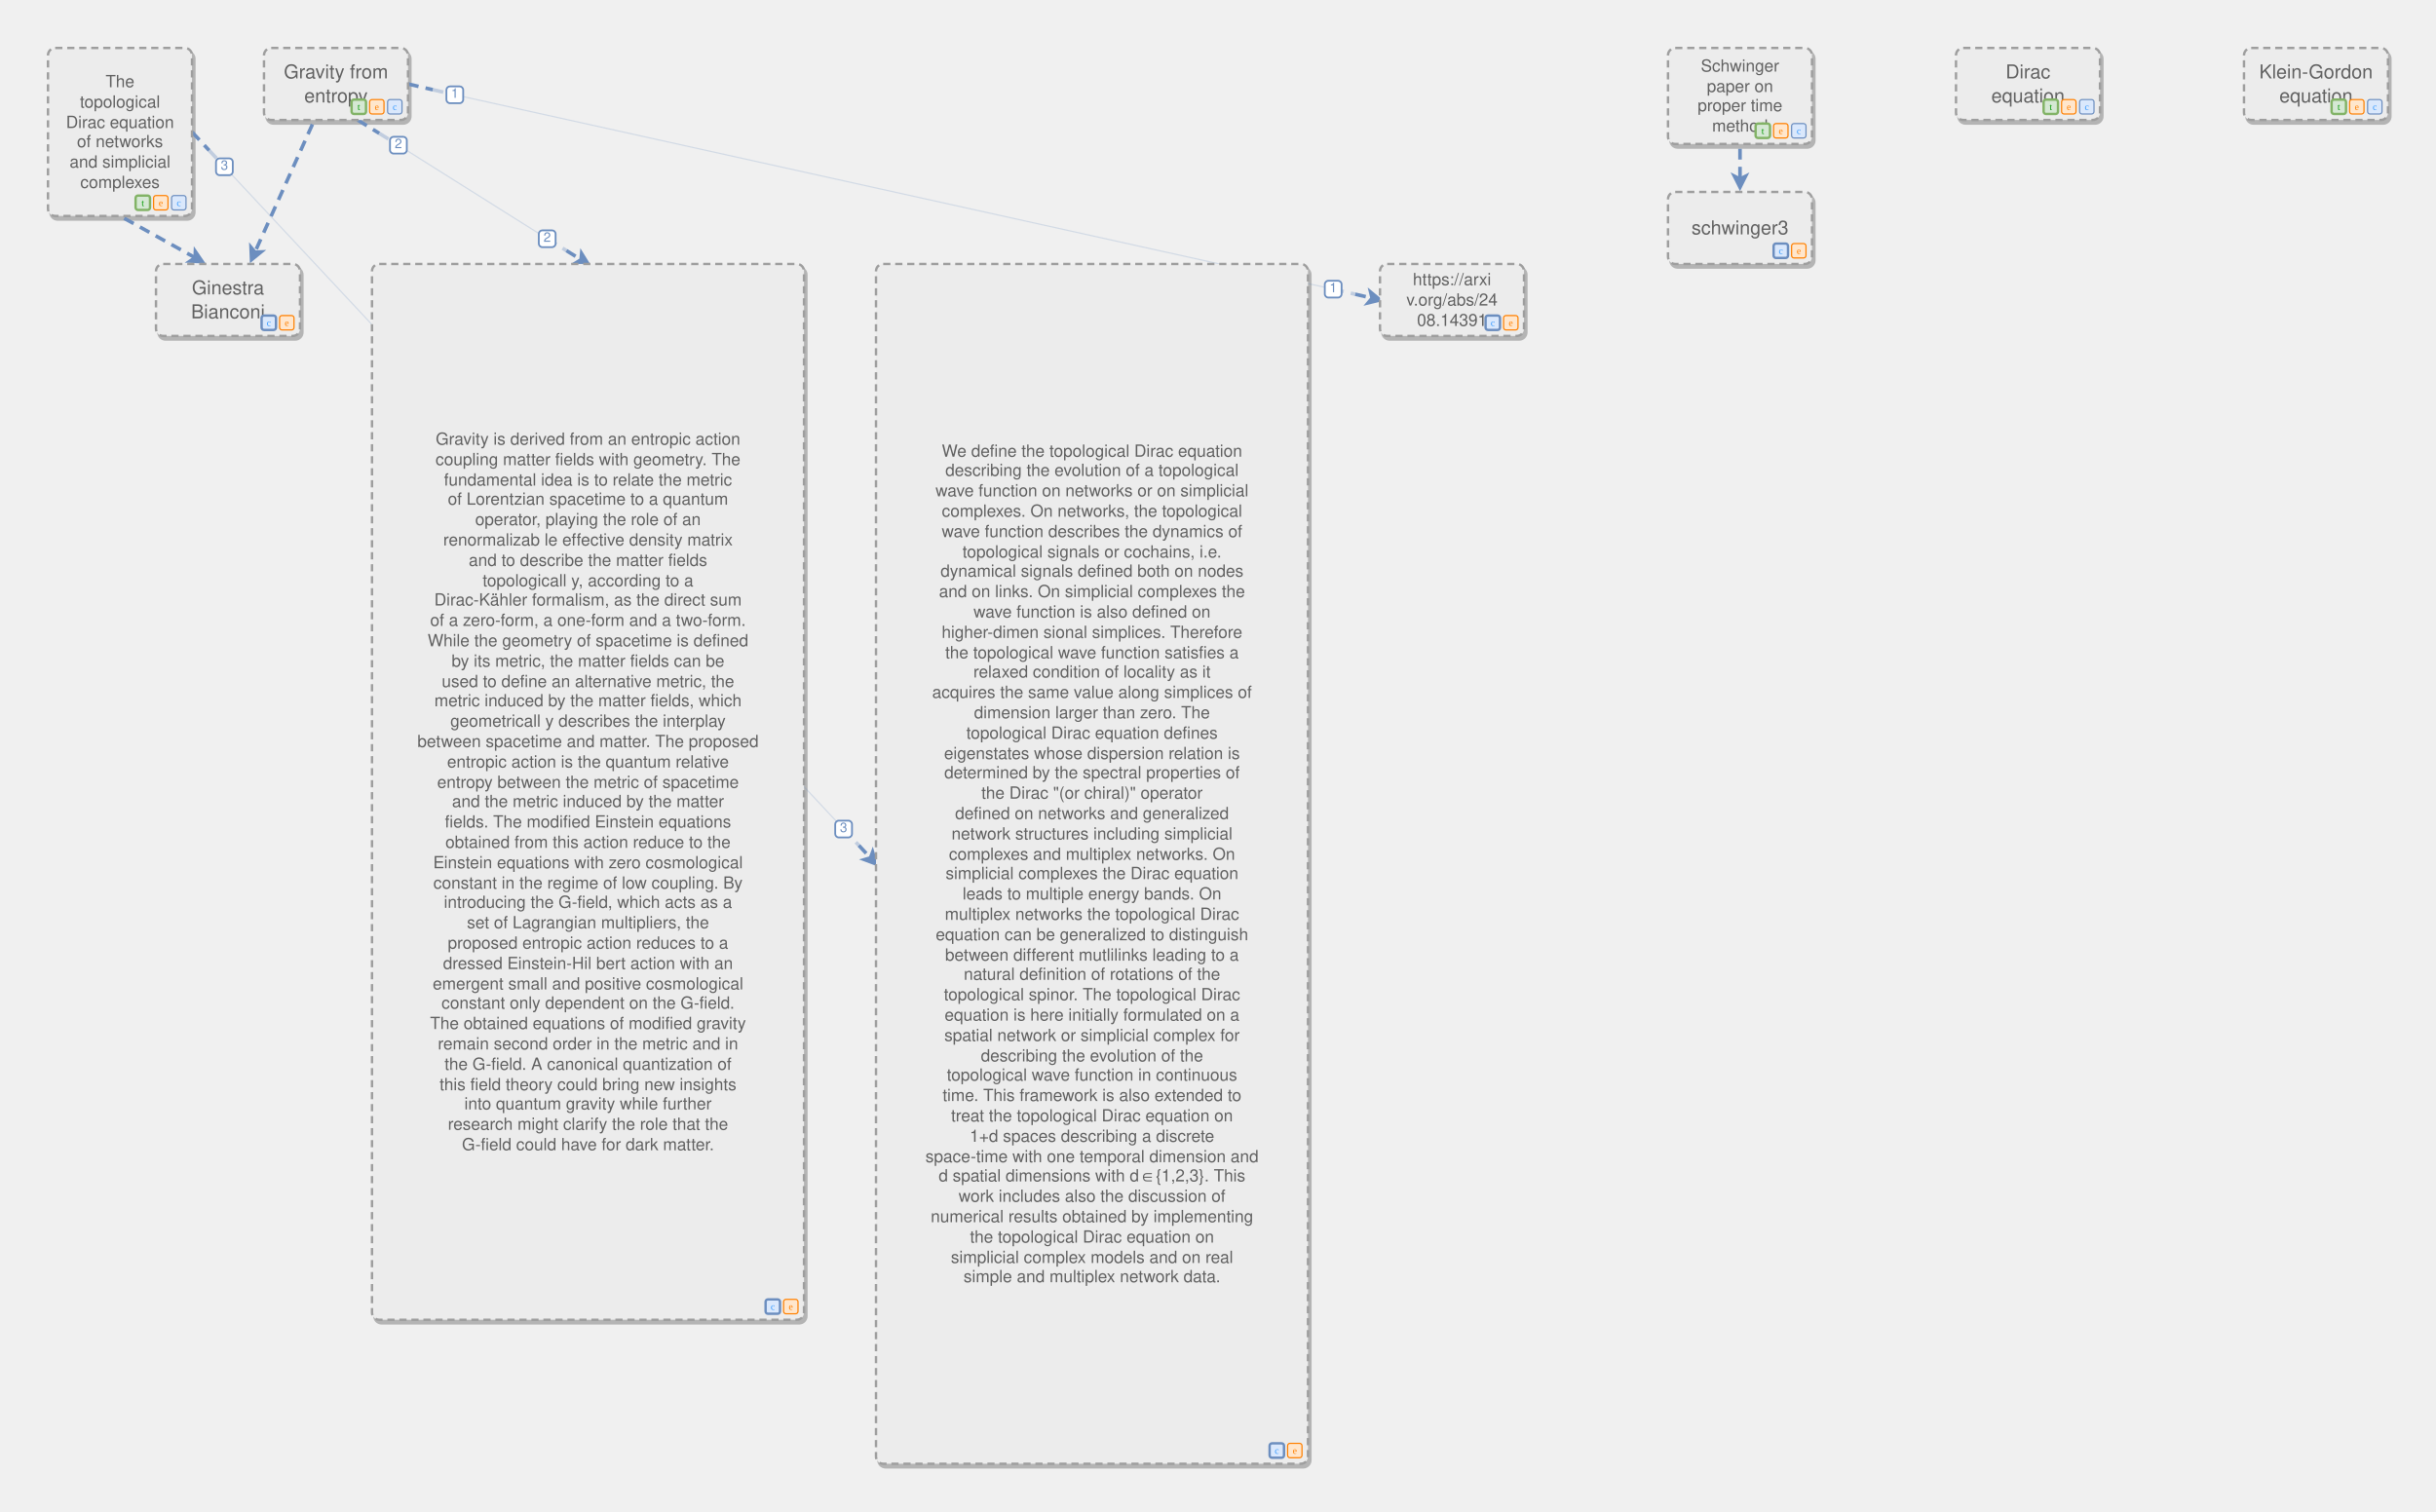
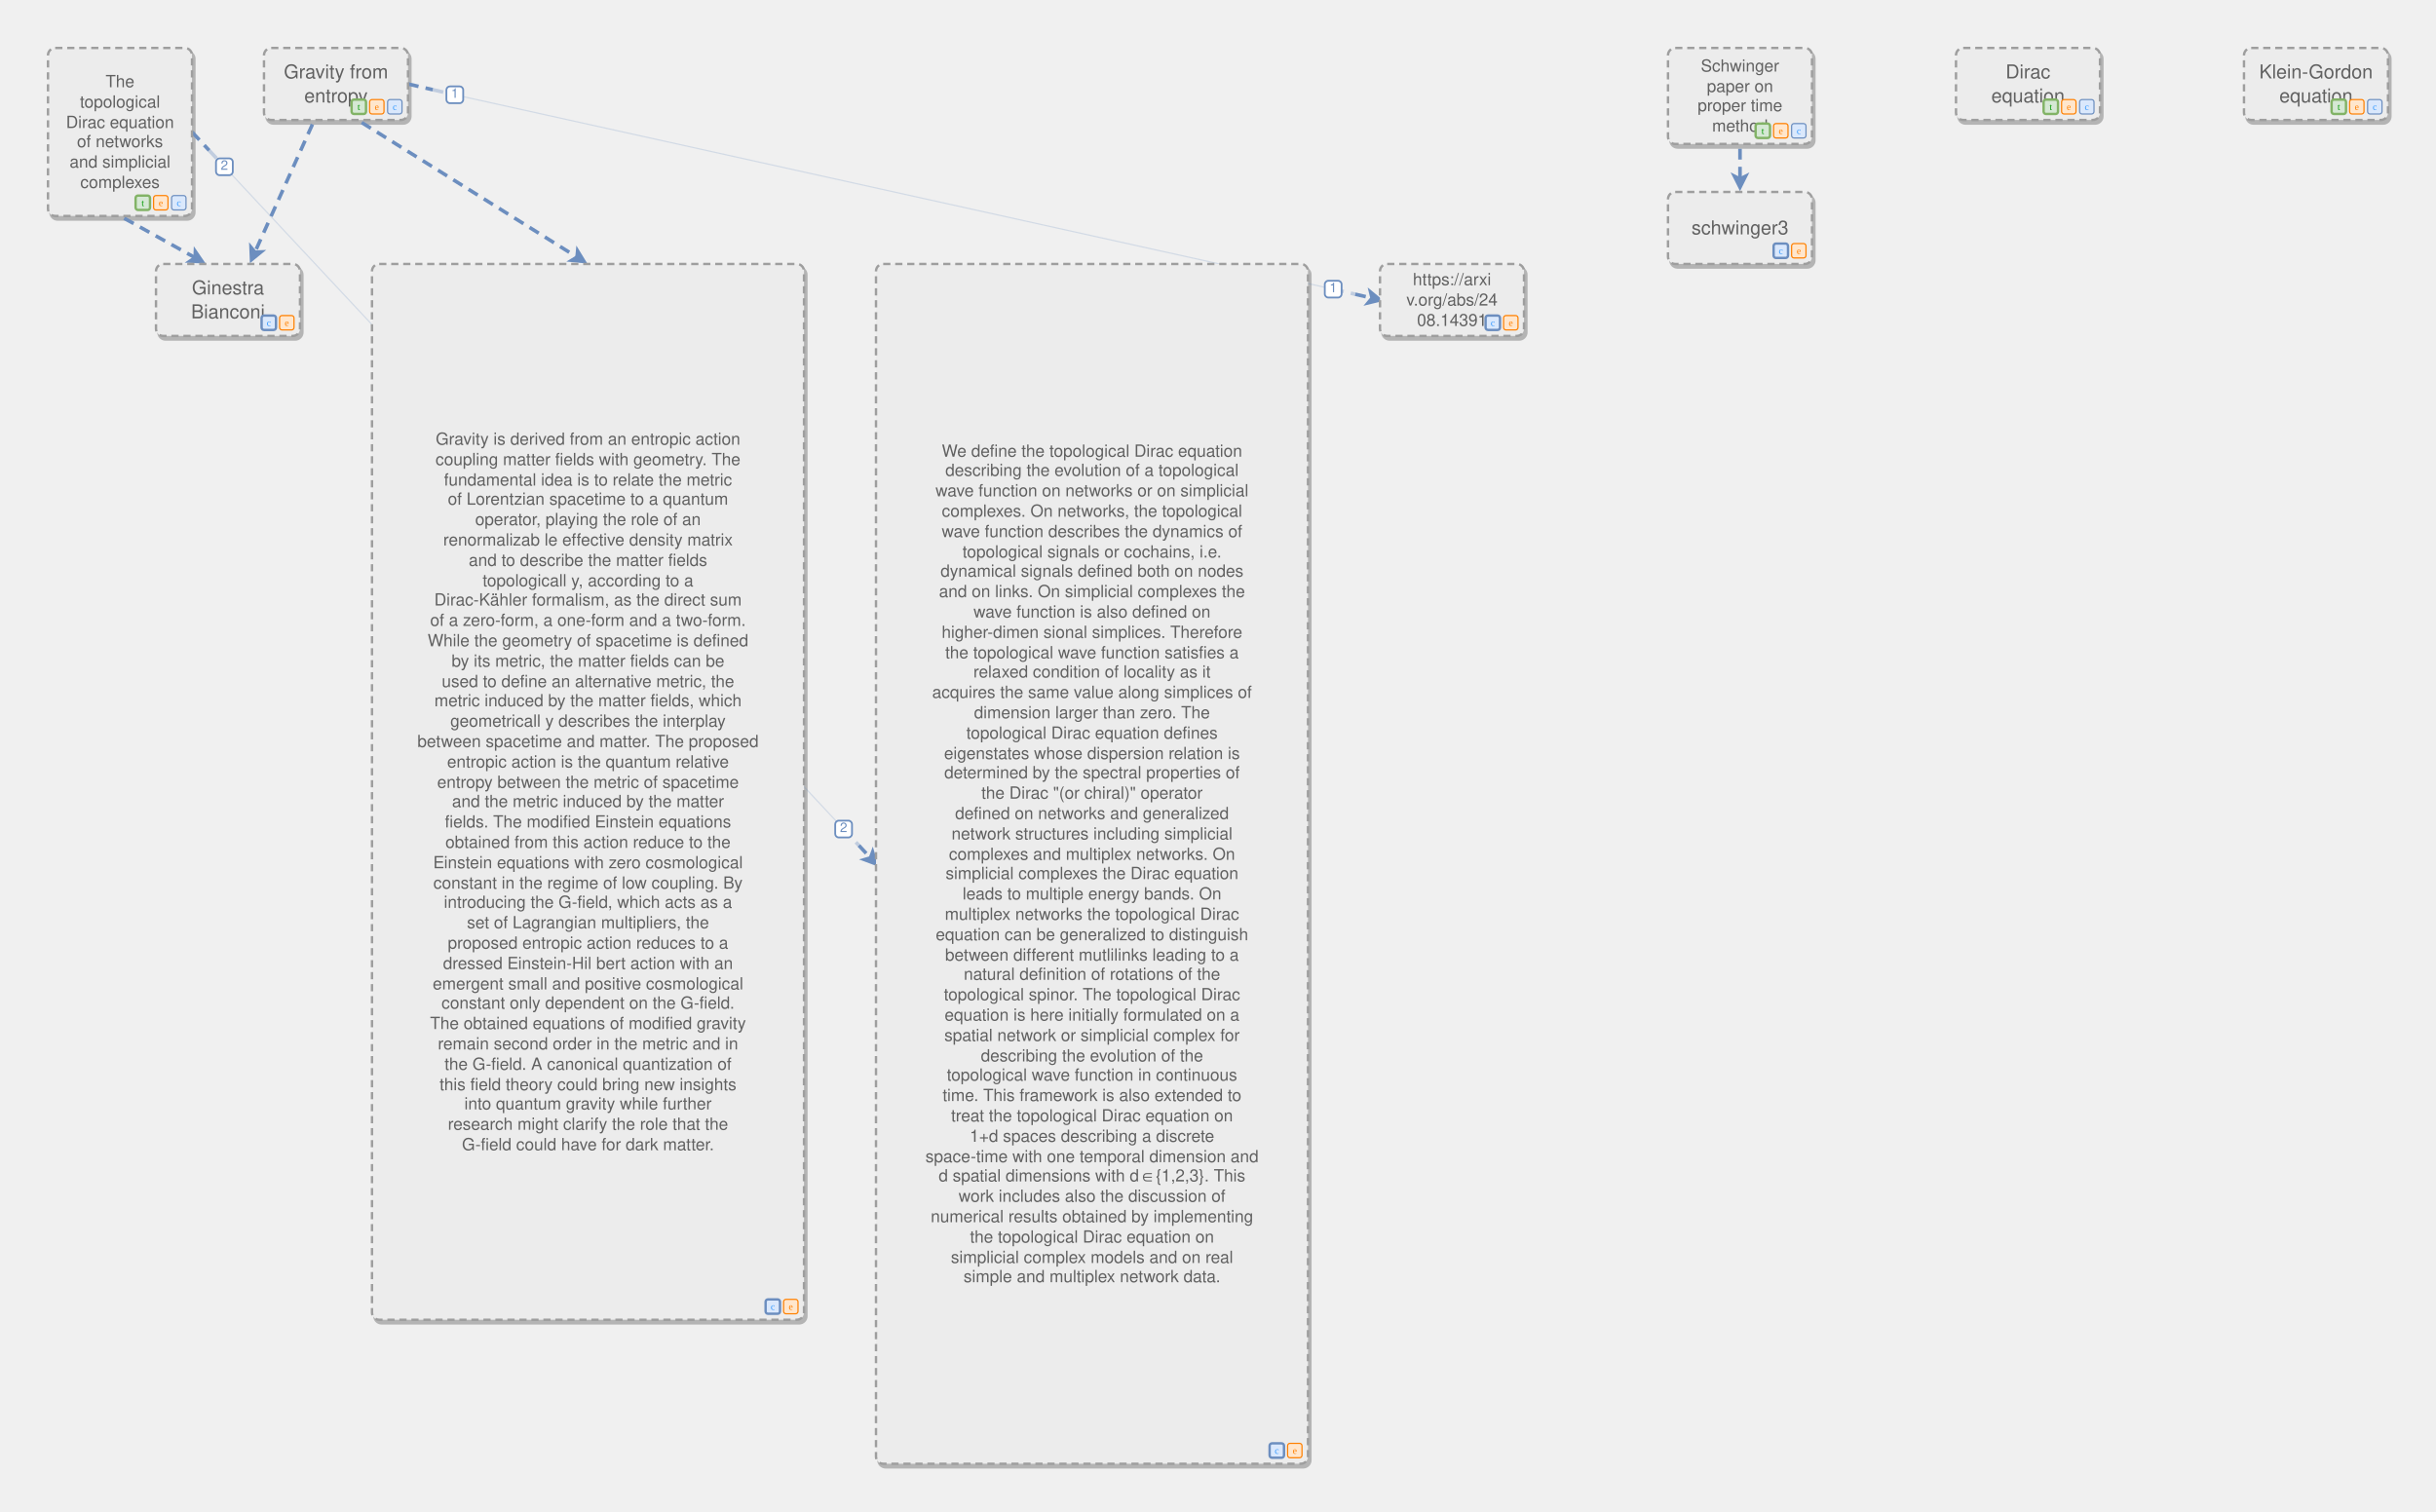
<svg xmlns="http://www.w3.org/2000/svg" width="2030" height="1260" viewBox="0 0 2030 1260">
  <defs>
  </defs>
  <g id="container-shells">
  </g>
  <g id="node-shadows">
    <rect x="1630" y="40" width="120" height="60" rx="6" ry="6" fill="#000000" stroke="#000000" stroke-width="2" opacity="0.25" transform="translate(2,3)" />
    <rect x="1390" y="160" width="120" height="60" rx="6" ry="6" fill="#000000" stroke="#000000" stroke-width="2" opacity="0.25" transform="translate(2,3)" />
    <rect x="130" y="220" width="120" height="60" rx="6" ry="6" fill="#000000" stroke="#000000" stroke-width="2" opacity="0.25" transform="translate(2,3)" />
    <rect x="220" y="40" width="120" height="60" rx="6" ry="6" fill="#000000" stroke="#000000" stroke-width="2" opacity="0.25" transform="translate(2,3)" />
    <rect x="310" y="220" width="360" height="880" rx="6" ry="6" fill="#000000" stroke="#000000" stroke-width="2" opacity="0.25" transform="translate(2,3)" />
    <rect x="1870" y="40" width="120" height="60" rx="6" ry="6" fill="#000000" stroke="#000000" stroke-width="2" opacity="0.25" transform="translate(2,3)" />
    <rect x="1390" y="40" width="120" height="80" rx="6" ry="6" fill="#000000" stroke="#000000" stroke-width="2" opacity="0.25" transform="translate(2,3)" />
    <rect x="40" y="40" width="120" height="140" rx="6" ry="6" fill="#000000" stroke="#000000" stroke-width="2" opacity="0.25" transform="translate(2,3)" />
    <rect x="730" y="220" width="360" height="1000" rx="6" ry="6" fill="#000000" stroke="#000000" stroke-width="2" opacity="0.25" transform="translate(2,3)" />
    <rect x="1150" y="220" width="120" height="60" rx="6" ry="6" fill="#000000" stroke="#000000" stroke-width="2" opacity="0.25" transform="translate(2,3)" />
  </g>
  <g id="edges">
    <g class="edge" data-edge-idx="0" data-edge-base="expresses" data-edge-from="3" data-edge-to="2">
      <line x1="260.36" y1="103.65" x2="212.41" y2="210.20" stroke="#6c8ebf" stroke-width="3" stroke-dasharray="9 6" />
      <path d="M 209.64 216.35 L 209.23 206.30 L 212.41 210.20 L 217.44 209.99 Z" fill="#6c8ebf" stroke="#6c8ebf" stroke-width="3" stroke-miterlimit="10" />
      <text x="236" y="156" text-anchor="middle" dominant-baseline="middle" font-family="Helvetica,Inter,Segoe UI,Arial" font-size="11" paint-order="stroke" stroke="#ffffff" stroke-width="3" stroke-linejoin="round" fill="#6c8ebf">
      </text>
    </g>
    <g class="edge" data-edge-idx="1" data-edge-base="expresses" data-edge-from="3" data-edge-to="4">
-       <line class="edge-ghost" x1="332.00" y1="121.00" x2="456.00" y2="199.00" stroke="#6c8ebf" stroke-width="1" stroke-opacity="0.22" />
-       <g class="edge-full" opacity="0">
-         <line x1="332.00" y1="121.00" x2="456.00" y2="199.00" stroke="#6c8ebf" stroke-width="3" stroke-dasharray="9 6" />
-         <text x="394" y="160" text-anchor="middle" dominant-baseline="middle" font-family="Helvetica,Inter,Segoe UI,Arial" font-size="11" paint-order="stroke" stroke="#ffffff" stroke-width="3" stroke-linejoin="round" fill="#6c8ebf">
-       </text>
-       </g>
-       <g class="edge-stub" data-stub-end="source">
-         <line x1="298.00" y1="100.00" x2="316.00" y2="111.12" stroke="#6c8ebf" stroke-width="3" stroke-dasharray="9 6" />
-         <line x1="316.00" y1="111.12" x2="332.00" y2="121.00" stroke="#6c8ebf" stroke-width="3" stroke-dasharray="9 6" stroke-opacity="0.35" />
-         <g class="edge-badge">
-           <rect x="325.00" y="114.00" width="14.00" height="14.00" rx="3" fill="#ffffff" stroke="#6c8ebf" stroke-width="1.5" />
-           <text x="332.00" y="121.00" text-anchor="middle" dominant-baseline="central" font-size="11" font-family="Helvetica,Arial,sans-serif" fill="#6c8ebf">2</text>
-         </g>
-       </g>
-       <g class="edge-stub" data-stub-end="target">
-         <line x1="472.00" y1="208.88" x2="484.26" y2="216.45" stroke="#6c8ebf" stroke-width="3" stroke-dasharray="9 6" />
-         <line x1="456.00" y1="199.00" x2="472.00" y2="208.88" stroke="#6c8ebf" stroke-width="3" stroke-dasharray="9 6" stroke-opacity="0.35" />
-         <path d="M 490.00 220.00 L 479.98 219.10 L 484.26 216.45 L 484.71 211.44 Z" fill="#6c8ebf" stroke="#6c8ebf" stroke-width="3" stroke-miterlimit="10" />
-         <g class="edge-badge">
-           <rect x="449.00" y="192.00" width="14.00" height="14.00" rx="3" fill="#ffffff" stroke="#6c8ebf" stroke-width="1.5" />
-           <text x="456.00" y="199.00" text-anchor="middle" dominant-baseline="central" font-size="11" font-family="Helvetica,Arial,sans-serif" fill="#6c8ebf">2</text>
-         </g>
-       </g>
+       <line x1="301.39" y1="102.12" x2="480.88" y2="214.30" stroke="#6c8ebf" stroke-width="3" stroke-dasharray="9 6" />
+       <path d="M 486.61 217.88 L 476.59 216.93 L 480.88 214.30 L 481.36 209.29 Z" fill="#6c8ebf" stroke="#6c8ebf" stroke-width="3" stroke-miterlimit="10" />
+       <text x="390" y="158" text-anchor="middle" dominant-baseline="middle" font-family="Helvetica,Inter,Segoe UI,Arial" font-size="11" paint-order="stroke" stroke="#ffffff" stroke-width="3" stroke-linejoin="round" fill="#6c8ebf">
+       </text>
    </g>
    <g class="edge" data-edge-idx="2" data-edge-base="expresses" data-edge-from="3" data-edge-to="9">
      <line class="edge-ghost" x1="379.00" y1="79.00" x2="1111.00" y2="241.00" stroke="#6c8ebf" stroke-width="1" stroke-opacity="0.22" />
      <g class="edge-full" opacity="0">
        <line x1="379.00" y1="79.00" x2="1111.00" y2="241.00" stroke="#6c8ebf" stroke-width="3" stroke-dasharray="9 6" />
        <text x="745" y="160" text-anchor="middle" dominant-baseline="middle" font-family="Helvetica,Inter,Segoe UI,Arial" font-size="11" paint-order="stroke" stroke="#ffffff" stroke-width="3" stroke-linejoin="round" fill="#6c8ebf">
      </text>
      </g>
      <g class="edge-stub" data-stub-end="source">
        <line x1="340.00" y1="70.00" x2="360.65" y2="74.76" stroke="#6c8ebf" stroke-width="3" stroke-dasharray="9 6" />
        <line x1="360.65" y1="74.76" x2="379.00" y2="79.00" stroke="#6c8ebf" stroke-width="3" stroke-dasharray="9 6" stroke-opacity="0.35" />
        <g class="edge-badge">
          <rect x="372.00" y="72.00" width="14.00" height="14.00" rx="3" fill="#ffffff" stroke="#6c8ebf" stroke-width="1.5" />
          <text x="379.00" y="79.00" text-anchor="middle" dominant-baseline="central" font-size="11" font-family="Helvetica,Arial,sans-serif" fill="#6c8ebf">1</text>
        </g>
      </g>
      <g class="edge-stub" data-stub-end="target">
        <line x1="1129.35" y1="245.24" x2="1143.42" y2="248.48" stroke="#6c8ebf" stroke-width="3" stroke-dasharray="9 6" />
        <line x1="1111.00" y1="241.00" x2="1129.35" y2="245.24" stroke="#6c8ebf" stroke-width="3" stroke-dasharray="9 6" stroke-opacity="0.35" />
        <path d="M 1150.00 250.00 L 1140.22 252.36 L 1143.42 248.48 L 1142.24 243.59 Z" fill="#6c8ebf" stroke="#6c8ebf" stroke-width="3" stroke-miterlimit="10" />
        <g class="edge-badge">
          <rect x="1104.00" y="234.00" width="14.00" height="14.00" rx="3" fill="#ffffff" stroke="#6c8ebf" stroke-width="1.5" />
          <text x="1111.00" y="241.00" text-anchor="middle" dominant-baseline="central" font-size="11" font-family="Helvetica,Arial,sans-serif" fill="#6c8ebf">1</text>
        </g>
      </g>
    </g>
    <g class="edge" data-edge-idx="3" data-edge-base="expresses" data-edge-from="6" data-edge-to="10">
      <line x1="1450.00" y1="124.00" x2="1450.00" y2="149.25" stroke="#6c8ebf" stroke-width="3" stroke-dasharray="9 6" />
      <path d="M 1450.00 156.00 L 1445.50 147.00 L 1450.00 149.25 L 1454.50 147.00 Z" fill="#6c8ebf" stroke="#6c8ebf" stroke-width="3" stroke-miterlimit="10" />
      <text x="1450" y="136" text-anchor="middle" dominant-baseline="middle" font-family="Helvetica,Inter,Segoe UI,Arial" font-size="11" paint-order="stroke" stroke="#ffffff" stroke-width="3" stroke-linejoin="round" fill="#6c8ebf">
      </text>
    </g>
    <g class="edge" data-edge-idx="4" data-edge-base="expresses" data-edge-from="7" data-edge-to="2">
      <line x1="103.50" y1="181.94" x2="162.60" y2="214.78" stroke="#6c8ebf" stroke-width="3" stroke-dasharray="9 6" />
      <path d="M 168.50 218.06 L 158.45 217.62 L 162.60 214.78 L 162.82 209.75 Z" fill="#6c8ebf" stroke="#6c8ebf" stroke-width="3" stroke-miterlimit="10" />
      <text x="132" y="197" text-anchor="middle" dominant-baseline="middle" font-family="Helvetica,Inter,Segoe UI,Arial" font-size="11" paint-order="stroke" stroke="#ffffff" stroke-width="3" stroke-linejoin="round" fill="#6c8ebf">
      </text>
    </g>
    <g class="edge" data-edge-idx="5" data-edge-base="expresses" data-edge-from="7" data-edge-to="8">
      <line class="edge-ghost" x1="187.00" y1="139.00" x2="703.00" y2="691.00" stroke="#6c8ebf" stroke-width="1" stroke-opacity="0.22" />
      <g class="edge-full" opacity="0">
        <line x1="187.00" y1="139.00" x2="703.00" y2="691.00" stroke="#6c8ebf" stroke-width="3" stroke-dasharray="9 6" />
        <text x="445" y="415" text-anchor="middle" dominant-baseline="middle" font-family="Helvetica,Inter,Segoe UI,Arial" font-size="11" paint-order="stroke" stroke="#ffffff" stroke-width="3" stroke-linejoin="round" fill="#6c8ebf">
      </text>
      </g>
      <g class="edge-stub" data-stub-end="source">
        <line x1="160.00" y1="110.00" x2="174.29" y2="125.35" stroke="#6c8ebf" stroke-width="3" stroke-dasharray="9 6" />
        <line x1="174.29" y1="125.35" x2="187.00" y2="139.00" stroke="#6c8ebf" stroke-width="3" stroke-dasharray="9 6" stroke-opacity="0.35" />
        <g class="edge-badge">
          <rect x="180.00" y="132.00" width="14.00" height="14.00" rx="3" fill="#ffffff" stroke="#6c8ebf" stroke-width="1.5" />
-           <text x="187.00" y="139.00" text-anchor="middle" dominant-baseline="central" font-size="11" font-family="Helvetica,Arial,sans-serif" fill="#6c8ebf">3</text>
+           <text x="187.00" y="139.00" text-anchor="middle" dominant-baseline="central" font-size="11" font-family="Helvetica,Arial,sans-serif" fill="#6c8ebf">2</text>
        </g>
      </g>
      <g class="edge-stub" data-stub-end="target">
        <line x1="715.71" y1="704.65" x2="725.40" y2="715.06" stroke="#6c8ebf" stroke-width="3" stroke-dasharray="9 6" />
        <line x1="703.00" y1="691.00" x2="715.71" y2="704.65" stroke="#6c8ebf" stroke-width="3" stroke-dasharray="9 6" stroke-opacity="0.35" />
        <path d="M 730.00 720.00 L 720.57 716.48 L 725.40 715.06 L 727.16 710.35 Z" fill="#6c8ebf" stroke="#6c8ebf" stroke-width="3" stroke-miterlimit="10" />
        <g class="edge-badge">
          <rect x="696.00" y="684.00" width="14.00" height="14.00" rx="3" fill="#ffffff" stroke="#6c8ebf" stroke-width="1.5" />
-           <text x="703.00" y="691.00" text-anchor="middle" dominant-baseline="central" font-size="11" font-family="Helvetica,Arial,sans-serif" fill="#6c8ebf">3</text>
+           <text x="703.00" y="691.00" text-anchor="middle" dominant-baseline="central" font-size="11" font-family="Helvetica,Arial,sans-serif" fill="#6c8ebf">2</text>
        </g>
      </g>
    </g>
  </g>
  <g id="nodes">
    <rect x="1630" y="40" width="120" height="60" rx="6" ry="6" fill="#ececec" stroke="#9e9e9e" stroke-width="2" stroke-dasharray="6 4" />
    <text x="1690" y="60" text-anchor="middle" dominant-baseline="middle" font-family="Helvetica,Inter,Segoe UI,Arial" font-size="16" font-weight="normal" fill="#616161">Dirac</text>
    <text x="1690" y="80" text-anchor="middle" dominant-baseline="middle" font-family="Helvetica,Inter,Segoe UI,Arial" font-size="16" font-weight="normal" fill="#616161">equation</text>
    <rect x="1703" y="83" width="12" height="12" rx="2" ry="2" fill="#d5e8d4" stroke="#82b366" stroke-width="2" />
    <text x="1709.0" y="89.0" text-anchor="middle" dominant-baseline="central" font-size="8" fill="#009900">t</text>
    <rect x="1718" y="83" width="12" height="12" rx="2" ry="2" fill="#ffe6cc" stroke="#ff8000" stroke-width="1" />
    <text x="1724.0" y="89.0" text-anchor="middle" dominant-baseline="central" font-size="8" fill="#ff8000">e</text>
    <rect x="1733" y="83" width="12" height="12" rx="2" ry="2" fill="#dae8fc" stroke="#6c8ebf" stroke-width="1" />
    <text x="1739.0" y="89.0" text-anchor="middle" dominant-baseline="central" font-size="8" fill="#3399ff">c</text>
    <rect x="1390" y="160" width="120" height="60" rx="6" ry="6" fill="#ececec" stroke="#9e9e9e" stroke-width="2" stroke-dasharray="6 4" />
    <text x="1450" y="190" text-anchor="middle" dominant-baseline="middle" font-family="Helvetica,Inter,Segoe UI,Arial" font-size="16" font-weight="normal" fill="#616161">schwinger3</text>
    <rect x="1478" y="203" width="12" height="12" rx="2" ry="2" fill="#dae8fc" stroke="#6c8ebf" stroke-width="2" />
    <text x="1484.0" y="209.0" text-anchor="middle" dominant-baseline="central" font-size="8" fill="#3399ff">c</text>
    <rect x="1493" y="203" width="12" height="12" rx="2" ry="2" fill="#ffe6cc" stroke="#ff8000" stroke-width="1" />
    <text x="1499.0" y="209.0" text-anchor="middle" dominant-baseline="central" font-size="8" fill="#ff8000">e</text>
    <rect x="130" y="220" width="120" height="60" rx="6" ry="6" fill="#ececec" stroke="#9e9e9e" stroke-width="2" stroke-dasharray="6 4" />
    <text x="190" y="240" text-anchor="middle" dominant-baseline="middle" font-family="Helvetica,Inter,Segoe UI,Arial" font-size="16" font-weight="normal" fill="#616161">Ginestra</text>
    <text x="190" y="260" text-anchor="middle" dominant-baseline="middle" font-family="Helvetica,Inter,Segoe UI,Arial" font-size="16" font-weight="normal" fill="#616161">Bianconi</text>
    <rect x="218" y="263" width="12" height="12" rx="2" ry="2" fill="#dae8fc" stroke="#6c8ebf" stroke-width="2" />
    <text x="224.0" y="269.0" text-anchor="middle" dominant-baseline="central" font-size="8" fill="#3399ff">c</text>
    <rect x="233" y="263" width="12" height="12" rx="2" ry="2" fill="#ffe6cc" stroke="#ff8000" stroke-width="1" />
    <text x="239.0" y="269.0" text-anchor="middle" dominant-baseline="central" font-size="8" fill="#ff8000">e</text>
    <g>
      <rect x="220" y="40" width="120" height="60" rx="6" ry="6" fill="#ececec" stroke="#9e9e9e" stroke-width="2" stroke-dasharray="6 4" />
      <text x="280" y="60" text-anchor="middle" dominant-baseline="middle" font-family="Helvetica,Inter,Segoe UI,Arial" font-size="16" font-weight="normal" fill="#616161">Gravity from</text>
      <text x="280" y="80" text-anchor="middle" dominant-baseline="middle" font-family="Helvetica,Inter,Segoe UI,Arial" font-size="16" font-weight="normal" fill="#616161">entropy</text>
      <rect x="293" y="83" width="12" height="12" rx="2" ry="2" fill="#d5e8d4" stroke="#82b366" stroke-width="2" />
      <text x="299.0" y="89.0" text-anchor="middle" dominant-baseline="central" font-size="8" fill="#009900">t</text>
      <rect x="308" y="83" width="12" height="12" rx="2" ry="2" fill="#ffe6cc" stroke="#ff8000" stroke-width="1" />
      <text x="314.0" y="89.0" text-anchor="middle" dominant-baseline="central" font-size="8" fill="#ff8000">e</text>
      <rect x="323" y="83" width="12" height="12" rx="2" ry="2" fill="#dae8fc" stroke="#6c8ebf" stroke-width="1" />
      <text x="329.0" y="89.0" text-anchor="middle" dominant-baseline="central" font-size="8" fill="#3399ff">c</text>
    </g>
    <rect x="310" y="220" width="360" height="880" rx="6" ry="6" fill="#ececec" stroke="#9e9e9e" stroke-width="2" stroke-dasharray="6 4" />
    <text x="490" y="366" text-anchor="middle" dominant-baseline="middle" font-family="Helvetica,Inter,Segoe UI,Arial" font-size="14" font-weight="normal" fill="#616161">Gravity is derived from an entropic action</text>
    <text x="490" y="383" text-anchor="middle" dominant-baseline="middle" font-family="Helvetica,Inter,Segoe UI,Arial" font-size="14" font-weight="normal" fill="#616161">coupling matter fields with geometry. The</text>
    <text x="490" y="400" text-anchor="middle" dominant-baseline="middle" font-family="Helvetica,Inter,Segoe UI,Arial" font-size="14" font-weight="normal" fill="#616161">fundamental idea is to relate the metric</text>
    <text x="490" y="416" text-anchor="middle" dominant-baseline="middle" font-family="Helvetica,Inter,Segoe UI,Arial" font-size="14" font-weight="normal" fill="#616161">of Lorentzian spacetime to a quantum</text>
    <text x="490" y="433" text-anchor="middle" dominant-baseline="middle" font-family="Helvetica,Inter,Segoe UI,Arial" font-size="14" font-weight="normal" fill="#616161">operator, playing the role of an</text>
    <text x="490" y="450" text-anchor="middle" dominant-baseline="middle" font-family="Helvetica,Inter,Segoe UI,Arial" font-size="14" font-weight="normal" fill="#616161">renormalizab le effective density matrix</text>
    <text x="490" y="467" text-anchor="middle" dominant-baseline="middle" font-family="Helvetica,Inter,Segoe UI,Arial" font-size="14" font-weight="normal" fill="#616161">and to describe the matter fields</text>
    <text x="490" y="484" text-anchor="middle" dominant-baseline="middle" font-family="Helvetica,Inter,Segoe UI,Arial" font-size="14" font-weight="normal" fill="#616161">topologicall y, according to a</text>
    <text x="490" y="500" text-anchor="middle" dominant-baseline="middle" font-family="Helvetica,Inter,Segoe UI,Arial" font-size="14" font-weight="normal" fill="#616161">Dirac-Kähler formalism, as the direct sum</text>
    <text x="490" y="517" text-anchor="middle" dominant-baseline="middle" font-family="Helvetica,Inter,Segoe UI,Arial" font-size="14" font-weight="normal" fill="#616161">of a zero-form, a one-form and a two-form.</text>
    <text x="490" y="534" text-anchor="middle" dominant-baseline="middle" font-family="Helvetica,Inter,Segoe UI,Arial" font-size="14" font-weight="normal" fill="#616161">While the geometry of spacetime is defined</text>
    <text x="490" y="551" text-anchor="middle" dominant-baseline="middle" font-family="Helvetica,Inter,Segoe UI,Arial" font-size="14" font-weight="normal" fill="#616161">by its metric, the matter fields can be</text>
    <text x="490" y="568" text-anchor="middle" dominant-baseline="middle" font-family="Helvetica,Inter,Segoe UI,Arial" font-size="14" font-weight="normal" fill="#616161">used to define an alternative metric, the</text>
    <text x="490" y="584" text-anchor="middle" dominant-baseline="middle" font-family="Helvetica,Inter,Segoe UI,Arial" font-size="14" font-weight="normal" fill="#616161">metric induced by the matter fields, which</text>
    <text x="490" y="601" text-anchor="middle" dominant-baseline="middle" font-family="Helvetica,Inter,Segoe UI,Arial" font-size="14" font-weight="normal" fill="#616161">geometricall y describes the interplay</text>
    <text x="490" y="618" text-anchor="middle" dominant-baseline="middle" font-family="Helvetica,Inter,Segoe UI,Arial" font-size="14" font-weight="normal" fill="#616161">between spacetime and matter. The proposed</text>
    <text x="490" y="635" text-anchor="middle" dominant-baseline="middle" font-family="Helvetica,Inter,Segoe UI,Arial" font-size="14" font-weight="normal" fill="#616161">entropic action is the quantum relative</text>
    <text x="490" y="652" text-anchor="middle" dominant-baseline="middle" font-family="Helvetica,Inter,Segoe UI,Arial" font-size="14" font-weight="normal" fill="#616161">entropy between the metric of spacetime</text>
    <text x="490" y="668" text-anchor="middle" dominant-baseline="middle" font-family="Helvetica,Inter,Segoe UI,Arial" font-size="14" font-weight="normal" fill="#616161">and the metric induced by the matter</text>
    <text x="490" y="685" text-anchor="middle" dominant-baseline="middle" font-family="Helvetica,Inter,Segoe UI,Arial" font-size="14" font-weight="normal" fill="#616161">fields. The modified Einstein equations</text>
    <text x="490" y="702" text-anchor="middle" dominant-baseline="middle" font-family="Helvetica,Inter,Segoe UI,Arial" font-size="14" font-weight="normal" fill="#616161">obtained from this action reduce to the</text>
    <text x="490" y="719" text-anchor="middle" dominant-baseline="middle" font-family="Helvetica,Inter,Segoe UI,Arial" font-size="14" font-weight="normal" fill="#616161">Einstein equations with zero cosmological</text>
    <text x="490" y="736" text-anchor="middle" dominant-baseline="middle" font-family="Helvetica,Inter,Segoe UI,Arial" font-size="14" font-weight="normal" fill="#616161">constant in the regime of low coupling. By</text>
    <text x="490" y="752" text-anchor="middle" dominant-baseline="middle" font-family="Helvetica,Inter,Segoe UI,Arial" font-size="14" font-weight="normal" fill="#616161">introducing the G-field, which acts as a</text>
    <text x="490" y="769" text-anchor="middle" dominant-baseline="middle" font-family="Helvetica,Inter,Segoe UI,Arial" font-size="14" font-weight="normal" fill="#616161">set of Lagrangian multipliers, the</text>
    <text x="490" y="786" text-anchor="middle" dominant-baseline="middle" font-family="Helvetica,Inter,Segoe UI,Arial" font-size="14" font-weight="normal" fill="#616161">proposed entropic action reduces to a</text>
    <text x="490" y="803" text-anchor="middle" dominant-baseline="middle" font-family="Helvetica,Inter,Segoe UI,Arial" font-size="14" font-weight="normal" fill="#616161">dressed Einstein-Hil bert action with an</text>
    <text x="490" y="820" text-anchor="middle" dominant-baseline="middle" font-family="Helvetica,Inter,Segoe UI,Arial" font-size="14" font-weight="normal" fill="#616161">emergent small and positive cosmological</text>
    <text x="490" y="836" text-anchor="middle" dominant-baseline="middle" font-family="Helvetica,Inter,Segoe UI,Arial" font-size="14" font-weight="normal" fill="#616161">constant only dependent on the G-field.</text>
    <text x="490" y="853" text-anchor="middle" dominant-baseline="middle" font-family="Helvetica,Inter,Segoe UI,Arial" font-size="14" font-weight="normal" fill="#616161">The obtained equations of modified gravity</text>
    <text x="490" y="870" text-anchor="middle" dominant-baseline="middle" font-family="Helvetica,Inter,Segoe UI,Arial" font-size="14" font-weight="normal" fill="#616161">remain second order in the metric and in</text>
    <text x="490" y="887" text-anchor="middle" dominant-baseline="middle" font-family="Helvetica,Inter,Segoe UI,Arial" font-size="14" font-weight="normal" fill="#616161">the G-field. A canonical quantization of</text>
    <text x="490" y="904" text-anchor="middle" dominant-baseline="middle" font-family="Helvetica,Inter,Segoe UI,Arial" font-size="14" font-weight="normal" fill="#616161">this field theory could bring new insights</text>
    <text x="490" y="920" text-anchor="middle" dominant-baseline="middle" font-family="Helvetica,Inter,Segoe UI,Arial" font-size="14" font-weight="normal" fill="#616161">into quantum gravity while further</text>
    <text x="490" y="937" text-anchor="middle" dominant-baseline="middle" font-family="Helvetica,Inter,Segoe UI,Arial" font-size="14" font-weight="normal" fill="#616161">research might clarify the role that the</text>
    <text x="490" y="954" text-anchor="middle" dominant-baseline="middle" font-family="Helvetica,Inter,Segoe UI,Arial" font-size="14" font-weight="normal" fill="#616161">G-field could have for dark matter.</text>
    <rect x="638" y="1083" width="12" height="12" rx="2" ry="2" fill="#dae8fc" stroke="#6c8ebf" stroke-width="2" />
    <text x="644.0" y="1089.0" text-anchor="middle" dominant-baseline="central" font-size="8" fill="#3399ff">c</text>
    <rect x="653" y="1083" width="12" height="12" rx="2" ry="2" fill="#ffe6cc" stroke="#ff8000" stroke-width="1" />
    <text x="659.0" y="1089.0" text-anchor="middle" dominant-baseline="central" font-size="8" fill="#ff8000">e</text>
    <rect x="1870" y="40" width="120" height="60" rx="6" ry="6" fill="#ececec" stroke="#9e9e9e" stroke-width="2" stroke-dasharray="6 4" />
    <text x="1930" y="60" text-anchor="middle" dominant-baseline="middle" font-family="Helvetica,Inter,Segoe UI,Arial" font-size="16" font-weight="normal" fill="#616161">Klein-Gordon</text>
    <text x="1930" y="80" text-anchor="middle" dominant-baseline="middle" font-family="Helvetica,Inter,Segoe UI,Arial" font-size="16" font-weight="normal" fill="#616161">equation</text>
    <rect x="1943" y="83" width="12" height="12" rx="2" ry="2" fill="#d5e8d4" stroke="#82b366" stroke-width="2" />
    <text x="1949.0" y="89.0" text-anchor="middle" dominant-baseline="central" font-size="8" fill="#009900">t</text>
    <rect x="1958" y="83" width="12" height="12" rx="2" ry="2" fill="#ffe6cc" stroke="#ff8000" stroke-width="1" />
    <text x="1964.0" y="89.0" text-anchor="middle" dominant-baseline="central" font-size="8" fill="#ff8000">e</text>
    <rect x="1973" y="83" width="12" height="12" rx="2" ry="2" fill="#dae8fc" stroke="#6c8ebf" stroke-width="1" />
    <text x="1979.0" y="89.0" text-anchor="middle" dominant-baseline="central" font-size="8" fill="#3399ff">c</text>
    <g>
      <rect x="1390" y="40" width="120" height="80" rx="6" ry="6" fill="#ececec" stroke="#9e9e9e" stroke-width="2" stroke-dasharray="6 4" />
      <text x="1450" y="55" text-anchor="middle" dominant-baseline="middle" font-family="Helvetica,Inter,Segoe UI,Arial" font-size="14" font-weight="normal" fill="#616161">Schwinger</text>
      <text x="1450" y="72" text-anchor="middle" dominant-baseline="middle" font-family="Helvetica,Inter,Segoe UI,Arial" font-size="14" font-weight="normal" fill="#616161">paper on</text>
      <text x="1450" y="88" text-anchor="middle" dominant-baseline="middle" font-family="Helvetica,Inter,Segoe UI,Arial" font-size="14" font-weight="normal" fill="#616161">proper time</text>
      <text x="1450" y="105" text-anchor="middle" dominant-baseline="middle" font-family="Helvetica,Inter,Segoe UI,Arial" font-size="14" font-weight="normal" fill="#616161">method</text>
      <rect x="1463" y="103" width="12" height="12" rx="2" ry="2" fill="#d5e8d4" stroke="#82b366" stroke-width="2" />
      <text x="1469.0" y="109.0" text-anchor="middle" dominant-baseline="central" font-size="8" fill="#009900">t</text>
      <rect x="1478" y="103" width="12" height="12" rx="2" ry="2" fill="#ffe6cc" stroke="#ff8000" stroke-width="1" />
      <text x="1484.0" y="109.0" text-anchor="middle" dominant-baseline="central" font-size="8" fill="#ff8000">e</text>
      <rect x="1493" y="103" width="12" height="12" rx="2" ry="2" fill="#dae8fc" stroke="#6c8ebf" stroke-width="1" />
      <text x="1499.0" y="109.0" text-anchor="middle" dominant-baseline="central" font-size="8" fill="#3399ff">c</text>
    </g>
    <g>
      <rect x="40" y="40" width="120" height="140" rx="6" ry="6" fill="#ececec" stroke="#9e9e9e" stroke-width="2" stroke-dasharray="6 4" />
      <text x="100" y="68" text-anchor="middle" dominant-baseline="middle" font-family="Helvetica,Inter,Segoe UI,Arial" font-size="14" font-weight="normal" fill="#616161">The</text>
      <text x="100" y="85" text-anchor="middle" dominant-baseline="middle" font-family="Helvetica,Inter,Segoe UI,Arial" font-size="14" font-weight="normal" fill="#616161">topological</text>
      <text x="100" y="102" text-anchor="middle" dominant-baseline="middle" font-family="Helvetica,Inter,Segoe UI,Arial" font-size="14" font-weight="normal" fill="#616161">Dirac equation</text>
      <text x="100" y="118" text-anchor="middle" dominant-baseline="middle" font-family="Helvetica,Inter,Segoe UI,Arial" font-size="14" font-weight="normal" fill="#616161">of networks</text>
      <text x="100" y="135" text-anchor="middle" dominant-baseline="middle" font-family="Helvetica,Inter,Segoe UI,Arial" font-size="14" font-weight="normal" fill="#616161">and simplicial</text>
      <text x="100" y="152" text-anchor="middle" dominant-baseline="middle" font-family="Helvetica,Inter,Segoe UI,Arial" font-size="14" font-weight="normal" fill="#616161">complexes</text>
      <rect x="113" y="163" width="12" height="12" rx="2" ry="2" fill="#d5e8d4" stroke="#82b366" stroke-width="2" />
      <text x="119.0" y="169.0" text-anchor="middle" dominant-baseline="central" font-size="8" fill="#009900">t</text>
      <rect x="128" y="163" width="12" height="12" rx="2" ry="2" fill="#ffe6cc" stroke="#ff8000" stroke-width="1" />
      <text x="134.0" y="169.0" text-anchor="middle" dominant-baseline="central" font-size="8" fill="#ff8000">e</text>
      <rect x="143" y="163" width="12" height="12" rx="2" ry="2" fill="#dae8fc" stroke="#6c8ebf" stroke-width="1" />
      <text x="149.0" y="169.0" text-anchor="middle" dominant-baseline="central" font-size="8" fill="#3399ff">c</text>
    </g>
    <rect x="730" y="220" width="360" height="1000" rx="6" ry="6" fill="#ececec" stroke="#9e9e9e" stroke-width="2" stroke-dasharray="6 4" />
    <text x="910" y="376" text-anchor="middle" dominant-baseline="middle" font-family="Helvetica,Inter,Segoe UI,Arial" font-size="14" font-weight="normal" fill="#616161">We define the topological Dirac equation</text>
    <text x="910" y="392" text-anchor="middle" dominant-baseline="middle" font-family="Helvetica,Inter,Segoe UI,Arial" font-size="14" font-weight="normal" fill="#616161">describing the evolution of a topological</text>
    <text x="910" y="409" text-anchor="middle" dominant-baseline="middle" font-family="Helvetica,Inter,Segoe UI,Arial" font-size="14" font-weight="normal" fill="#616161">wave function on networks or on simplicial</text>
    <text x="910" y="426" text-anchor="middle" dominant-baseline="middle" font-family="Helvetica,Inter,Segoe UI,Arial" font-size="14" font-weight="normal" fill="#616161">complexes. On networks, the topological</text>
    <text x="910" y="443" text-anchor="middle" dominant-baseline="middle" font-family="Helvetica,Inter,Segoe UI,Arial" font-size="14" font-weight="normal" fill="#616161">wave function describes the dynamics of</text>
    <text x="910" y="460" text-anchor="middle" dominant-baseline="middle" font-family="Helvetica,Inter,Segoe UI,Arial" font-size="14" font-weight="normal" fill="#616161">topological signals or cochains, i.e.</text>
    <text x="910" y="476" text-anchor="middle" dominant-baseline="middle" font-family="Helvetica,Inter,Segoe UI,Arial" font-size="14" font-weight="normal" fill="#616161">dynamical signals defined both on nodes</text>
    <text x="910" y="493" text-anchor="middle" dominant-baseline="middle" font-family="Helvetica,Inter,Segoe UI,Arial" font-size="14" font-weight="normal" fill="#616161">and on links. On simplicial complexes the</text>
    <text x="910" y="510" text-anchor="middle" dominant-baseline="middle" font-family="Helvetica,Inter,Segoe UI,Arial" font-size="14" font-weight="normal" fill="#616161">wave function is also defined on</text>
    <text x="910" y="527" text-anchor="middle" dominant-baseline="middle" font-family="Helvetica,Inter,Segoe UI,Arial" font-size="14" font-weight="normal" fill="#616161">higher-dimen sional simplices. Therefore</text>
    <text x="910" y="544" text-anchor="middle" dominant-baseline="middle" font-family="Helvetica,Inter,Segoe UI,Arial" font-size="14" font-weight="normal" fill="#616161">the topological wave function satisfies a</text>
    <text x="910" y="560" text-anchor="middle" dominant-baseline="middle" font-family="Helvetica,Inter,Segoe UI,Arial" font-size="14" font-weight="normal" fill="#616161">relaxed condition of locality as it</text>
    <text x="910" y="577" text-anchor="middle" dominant-baseline="middle" font-family="Helvetica,Inter,Segoe UI,Arial" font-size="14" font-weight="normal" fill="#616161">acquires the same value along simplices of</text>
    <text x="910" y="594" text-anchor="middle" dominant-baseline="middle" font-family="Helvetica,Inter,Segoe UI,Arial" font-size="14" font-weight="normal" fill="#616161">dimension larger than zero. The</text>
    <text x="910" y="611" text-anchor="middle" dominant-baseline="middle" font-family="Helvetica,Inter,Segoe UI,Arial" font-size="14" font-weight="normal" fill="#616161">topological Dirac equation defines</text>
    <text x="910" y="628" text-anchor="middle" dominant-baseline="middle" font-family="Helvetica,Inter,Segoe UI,Arial" font-size="14" font-weight="normal" fill="#616161">eigenstates whose dispersion relation is</text>
    <text x="910" y="644" text-anchor="middle" dominant-baseline="middle" font-family="Helvetica,Inter,Segoe UI,Arial" font-size="14" font-weight="normal" fill="#616161">determined by the spectral properties of</text>
    <text x="910" y="661" text-anchor="middle" dominant-baseline="middle" font-family="Helvetica,Inter,Segoe UI,Arial" font-size="14" font-weight="normal" fill="#616161">the Dirac "(or chiral)" operator</text>
    <text x="910" y="678" text-anchor="middle" dominant-baseline="middle" font-family="Helvetica,Inter,Segoe UI,Arial" font-size="14" font-weight="normal" fill="#616161">defined on networks and generalized</text>
    <text x="910" y="695" text-anchor="middle" dominant-baseline="middle" font-family="Helvetica,Inter,Segoe UI,Arial" font-size="14" font-weight="normal" fill="#616161">network structures including simplicial</text>
    <text x="910" y="712" text-anchor="middle" dominant-baseline="middle" font-family="Helvetica,Inter,Segoe UI,Arial" font-size="14" font-weight="normal" fill="#616161">complexes and multiplex networks. On</text>
    <text x="910" y="728" text-anchor="middle" dominant-baseline="middle" font-family="Helvetica,Inter,Segoe UI,Arial" font-size="14" font-weight="normal" fill="#616161">simplicial complexes the Dirac equation</text>
    <text x="910" y="745" text-anchor="middle" dominant-baseline="middle" font-family="Helvetica,Inter,Segoe UI,Arial" font-size="14" font-weight="normal" fill="#616161">leads to multiple energy bands. On</text>
    <text x="910" y="762" text-anchor="middle" dominant-baseline="middle" font-family="Helvetica,Inter,Segoe UI,Arial" font-size="14" font-weight="normal" fill="#616161">multiplex networks the topological Dirac</text>
    <text x="910" y="779" text-anchor="middle" dominant-baseline="middle" font-family="Helvetica,Inter,Segoe UI,Arial" font-size="14" font-weight="normal" fill="#616161">equation can be generalized to distinguish</text>
    <text x="910" y="796" text-anchor="middle" dominant-baseline="middle" font-family="Helvetica,Inter,Segoe UI,Arial" font-size="14" font-weight="normal" fill="#616161">between different mutlilinks leading to a</text>
    <text x="910" y="812" text-anchor="middle" dominant-baseline="middle" font-family="Helvetica,Inter,Segoe UI,Arial" font-size="14" font-weight="normal" fill="#616161">natural definition of rotations of the</text>
    <text x="910" y="829" text-anchor="middle" dominant-baseline="middle" font-family="Helvetica,Inter,Segoe UI,Arial" font-size="14" font-weight="normal" fill="#616161">topological spinor. The topological Dirac</text>
    <text x="910" y="846" text-anchor="middle" dominant-baseline="middle" font-family="Helvetica,Inter,Segoe UI,Arial" font-size="14" font-weight="normal" fill="#616161">equation is here initially formulated on a</text>
    <text x="910" y="863" text-anchor="middle" dominant-baseline="middle" font-family="Helvetica,Inter,Segoe UI,Arial" font-size="14" font-weight="normal" fill="#616161">spatial network or simplicial complex for</text>
    <text x="910" y="880" text-anchor="middle" dominant-baseline="middle" font-family="Helvetica,Inter,Segoe UI,Arial" font-size="14" font-weight="normal" fill="#616161">describing the evolution of the</text>
    <text x="910" y="896" text-anchor="middle" dominant-baseline="middle" font-family="Helvetica,Inter,Segoe UI,Arial" font-size="14" font-weight="normal" fill="#616161">topological wave function in continuous</text>
    <text x="910" y="913" text-anchor="middle" dominant-baseline="middle" font-family="Helvetica,Inter,Segoe UI,Arial" font-size="14" font-weight="normal" fill="#616161">time. This framework is also extended to</text>
    <text x="910" y="930" text-anchor="middle" dominant-baseline="middle" font-family="Helvetica,Inter,Segoe UI,Arial" font-size="14" font-weight="normal" fill="#616161">treat the topological Dirac equation on</text>
    <text x="910" y="947" text-anchor="middle" dominant-baseline="middle" font-family="Helvetica,Inter,Segoe UI,Arial" font-size="14" font-weight="normal" fill="#616161">1+d spaces describing a discrete</text>
    <text x="910" y="964" text-anchor="middle" dominant-baseline="middle" font-family="Helvetica,Inter,Segoe UI,Arial" font-size="14" font-weight="normal" fill="#616161">space-time with one temporal dimension and</text>
    <text x="910" y="980" text-anchor="middle" dominant-baseline="middle" font-family="Helvetica,Inter,Segoe UI,Arial" font-size="14" font-weight="normal" fill="#616161">d spatial dimensions with d∈{1,2,3}. This</text>
    <text x="910" y="997" text-anchor="middle" dominant-baseline="middle" font-family="Helvetica,Inter,Segoe UI,Arial" font-size="14" font-weight="normal" fill="#616161">work includes also the discussion of</text>
    <text x="910" y="1014" text-anchor="middle" dominant-baseline="middle" font-family="Helvetica,Inter,Segoe UI,Arial" font-size="14" font-weight="normal" fill="#616161">numerical results obtained by implementing</text>
    <text x="910" y="1031" text-anchor="middle" dominant-baseline="middle" font-family="Helvetica,Inter,Segoe UI,Arial" font-size="14" font-weight="normal" fill="#616161">the topological Dirac equation on</text>
    <text x="910" y="1048" text-anchor="middle" dominant-baseline="middle" font-family="Helvetica,Inter,Segoe UI,Arial" font-size="14" font-weight="normal" fill="#616161">simplicial complex models and on real</text>
    <text x="910" y="1064" text-anchor="middle" dominant-baseline="middle" font-family="Helvetica,Inter,Segoe UI,Arial" font-size="14" font-weight="normal" fill="#616161">simple and multiplex network data.</text>
    <rect x="1058" y="1203" width="12" height="12" rx="2" ry="2" fill="#dae8fc" stroke="#6c8ebf" stroke-width="2" />
    <text x="1064.0" y="1209.0" text-anchor="middle" dominant-baseline="central" font-size="8" fill="#3399ff">c</text>
    <rect x="1073" y="1203" width="12" height="12" rx="2" ry="2" fill="#ffe6cc" stroke="#ff8000" stroke-width="1" />
    <text x="1079.0" y="1209.0" text-anchor="middle" dominant-baseline="central" font-size="8" fill="#ff8000">e</text>
    <rect x="1150" y="220" width="120" height="60" rx="6" ry="6" fill="#ececec" stroke="#9e9e9e" stroke-width="2" stroke-dasharray="6 4" />
    <text x="1210" y="233" text-anchor="middle" dominant-baseline="middle" font-family="Helvetica,Inter,Segoe UI,Arial" font-size="14" font-weight="normal" fill="#616161">https://arxi</text>
    <text x="1210" y="250" text-anchor="middle" dominant-baseline="middle" font-family="Helvetica,Inter,Segoe UI,Arial" font-size="14" font-weight="normal" fill="#616161">v.org/abs/24</text>
    <text x="1210" y="267" text-anchor="middle" dominant-baseline="middle" font-family="Helvetica,Inter,Segoe UI,Arial" font-size="14" font-weight="normal" fill="#616161">08.14391</text>
    <rect x="1238" y="263" width="12" height="12" rx="2" ry="2" fill="#dae8fc" stroke="#6c8ebf" stroke-width="2" />
    <text x="1244.0" y="269.0" text-anchor="middle" dominant-baseline="central" font-size="8" fill="#3399ff">c</text>
    <rect x="1253" y="263" width="12" height="12" rx="2" ry="2" fill="#ffe6cc" stroke="#ff8000" stroke-width="1" />
    <text x="1259.0" y="269.0" text-anchor="middle" dominant-baseline="central" font-size="8" fill="#ff8000">e</text>
  </g>
</svg>
